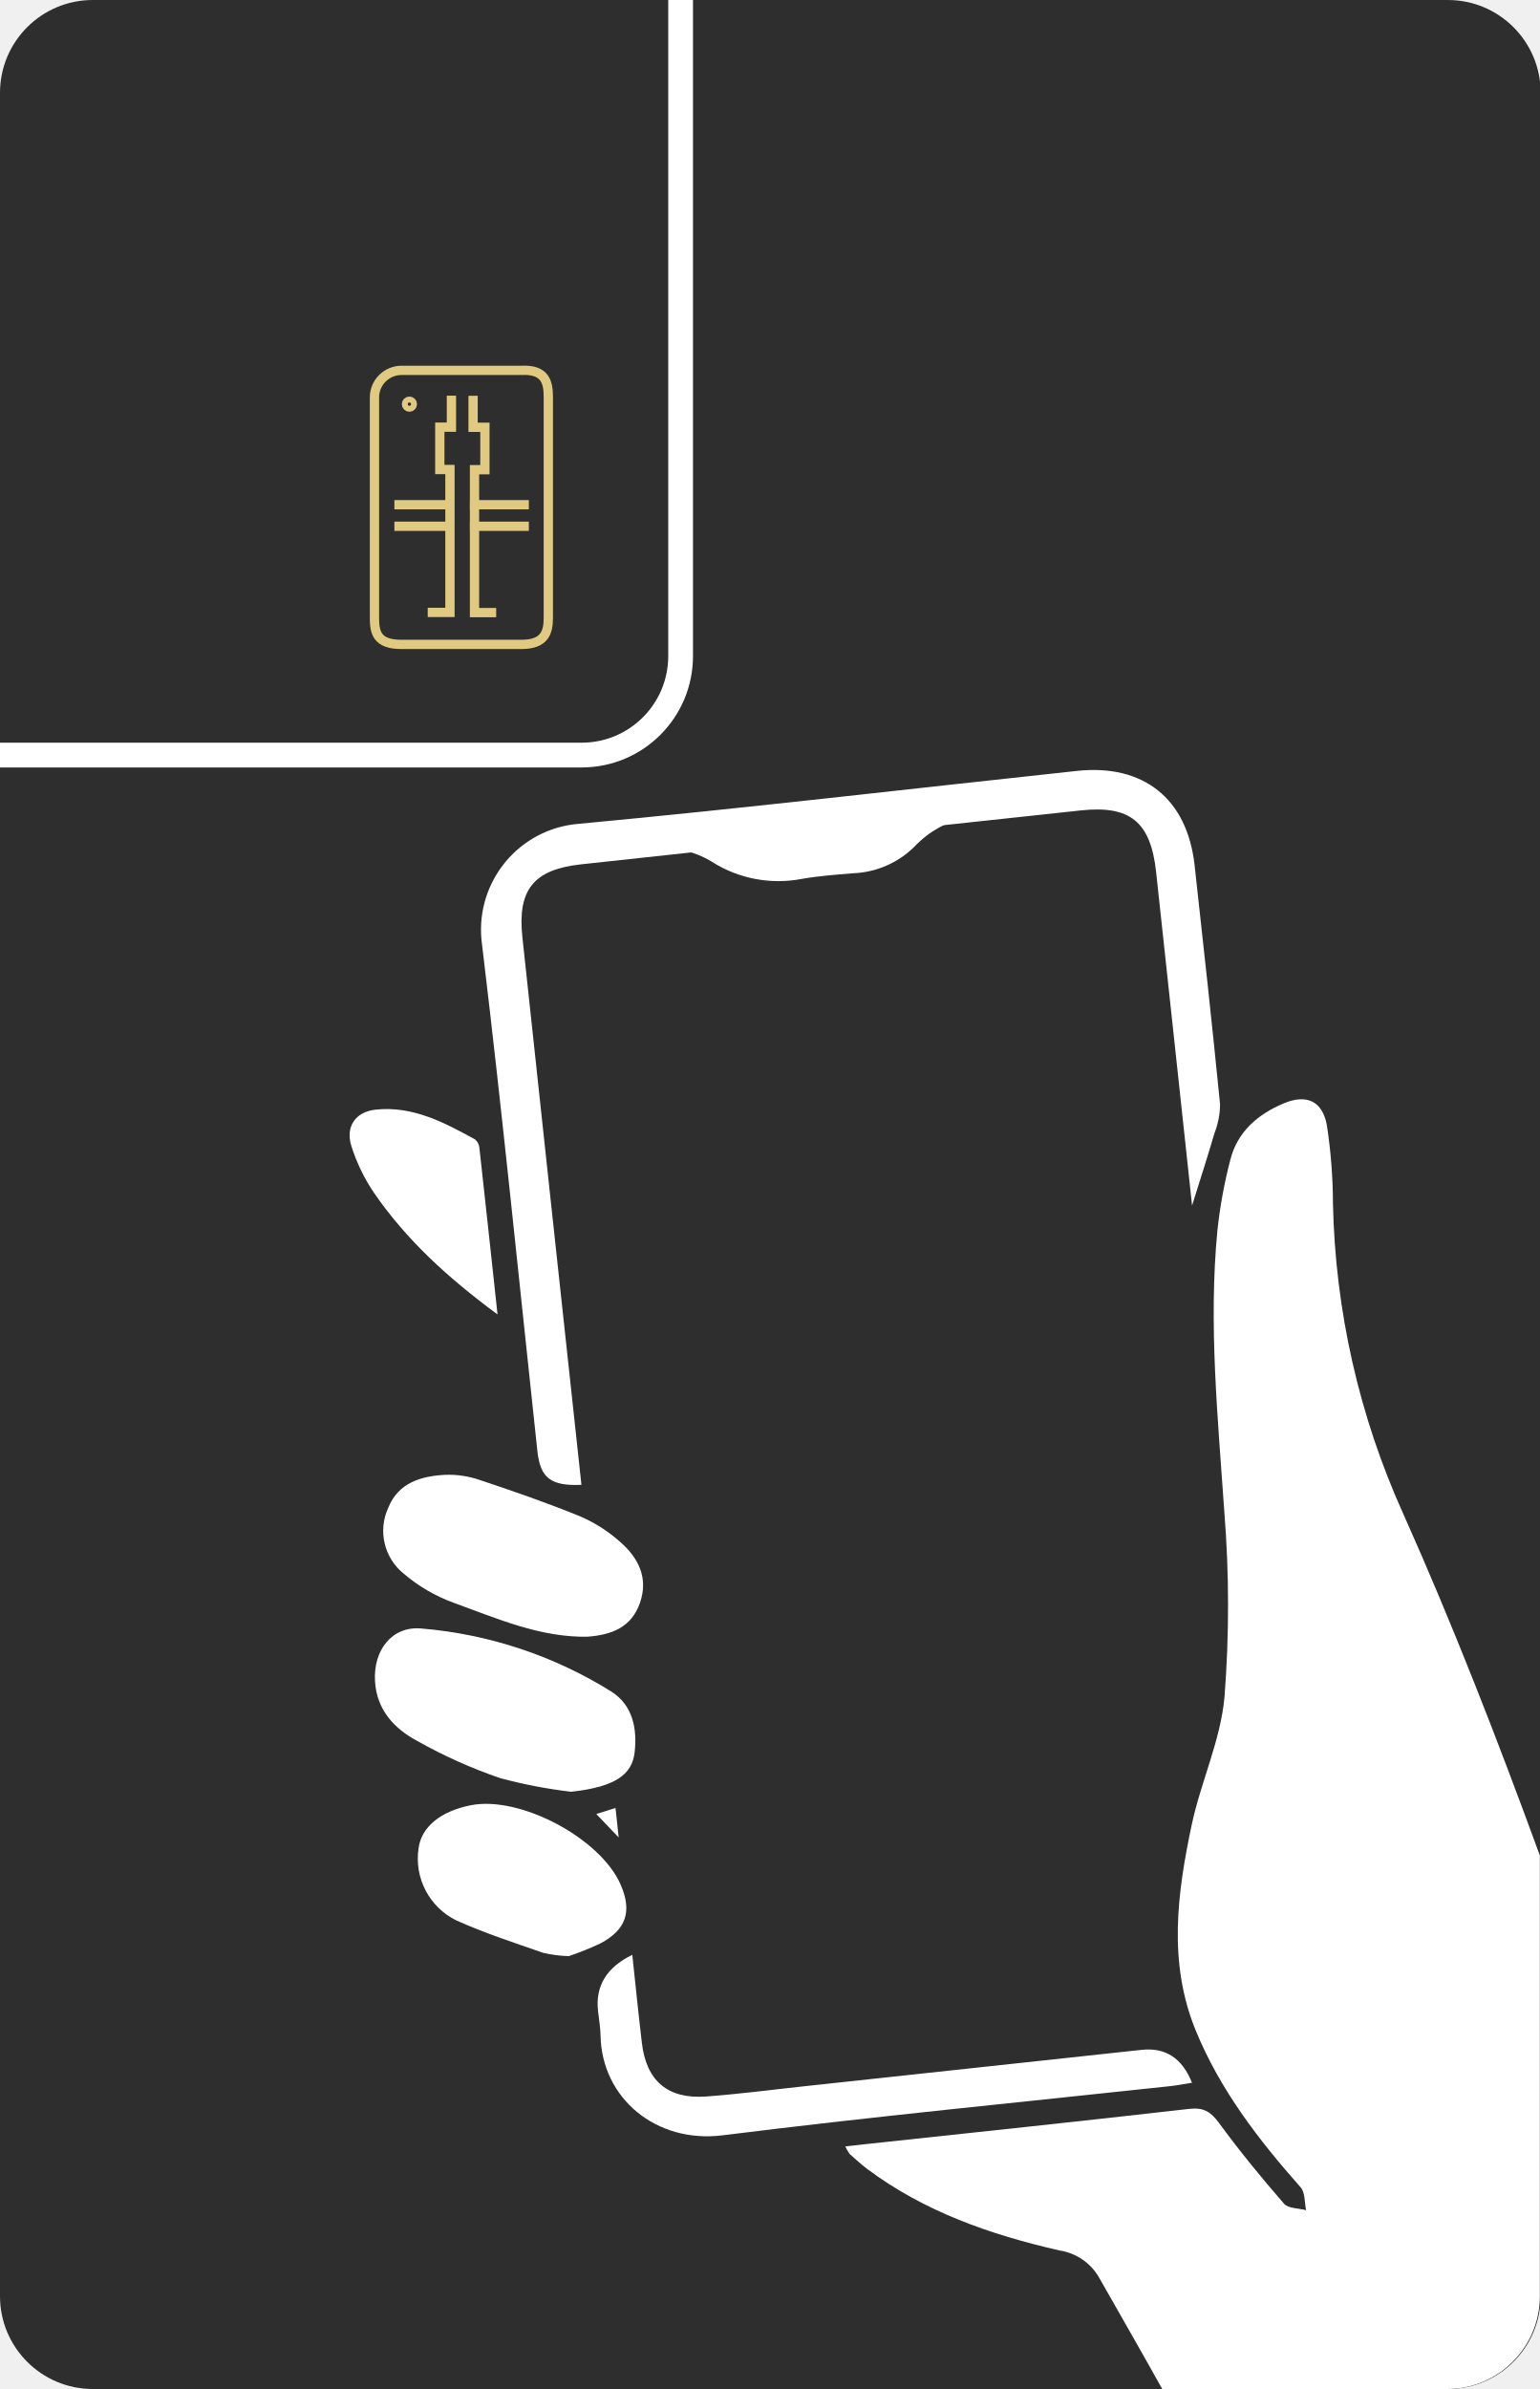
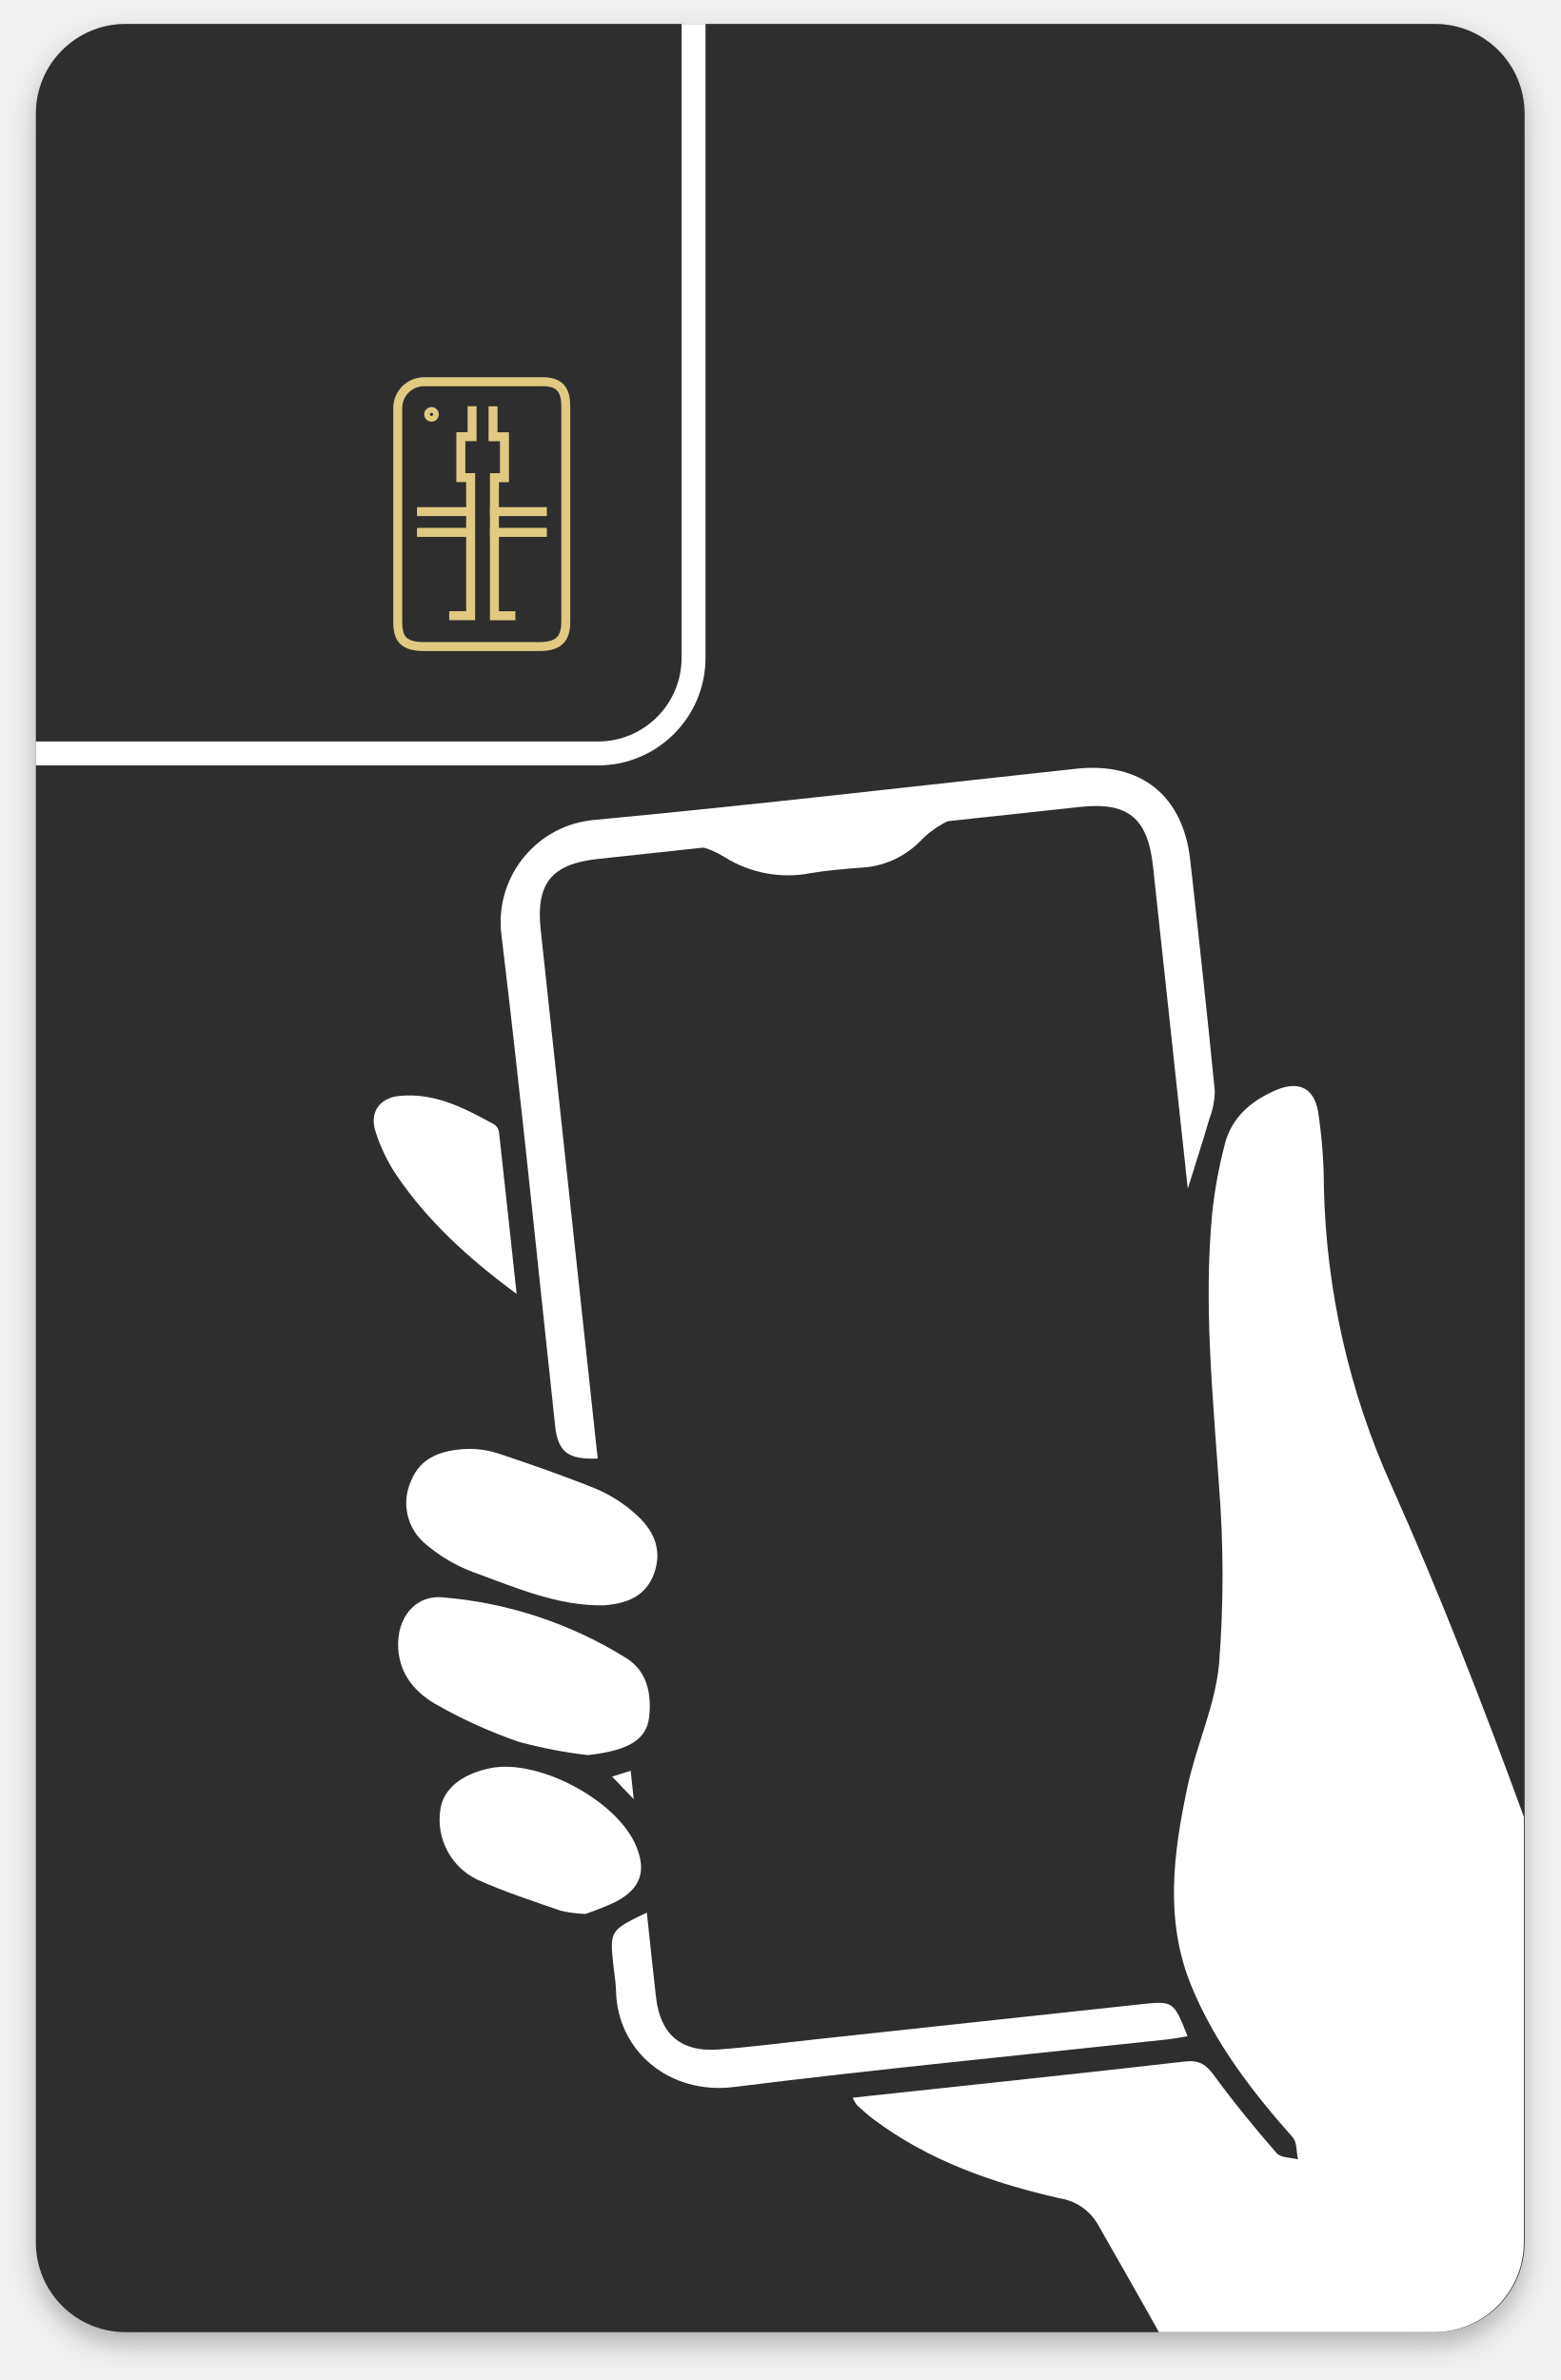
- <svg xmlns="http://www.w3.org/2000/svg" id="Layer_1" data-name="Layer 1" viewBox="0 0 248.87 386">
+ <svg xmlns="http://www.w3.org/2000/svg" width="261" height="398" viewBox="0 0 261 398">
  <defs>
-     <style>
-       .cls-1, .cls-2, .cls-3 {
-         fill: none;
-       }
- 
-       .cls-4 {
-         clip-path: url(#clippath);
-       }
- 
-       .cls-5 {
-         fill: #fff;
-       }
- 
-       .cls-6 {
-         fill: #2e2e2e;
-       }
- 
-       .cls-2 {
-         stroke: #fff;
-         stroke-width: 4px;
-       }
- 
-       .cls-7 {
-         clip-path: url(#clippath-1);
-       }
- 
-       .cls-8 {
-         clip-path: url(#clippath-2);
-       }
- 
-       .cls-3 {
-         stroke: #e0ca81;
-         stroke-linecap: square;
-         stroke-miterlimit: 10;
-         stroke-width: 1.5px;
-       }
-     </style>
-     <clipPath id="clippath">
-       <rect class="cls-1" x="56.5" y="123.57" width="192.37" height="262.43" />
+     <filter id="Rectangle_3" x="0" y="0" width="261" height="398" filterUnits="userSpaceOnUse">
+       <feOffset dy="2" input="SourceAlpha" />
+       <feGaussianBlur stdDeviation="2" result="blur" />
+       <feFlood flood-opacity="0.259" />
+       <feComposite operator="in" in2="blur" />
+       <feComposite in="SourceGraphic" />
+     </filter>
+     <clipPath id="clip-path">
+       <rect id="Rectangle_195" data-name="Rectangle 195" width="192.37" height="262.431" fill="#fff" />
    </clipPath>
-     <clipPath id="clippath-1">
-       <rect class="cls-1" x="108.04" y="133.45" width="53.9" height="10.36" transform="translate(-14.09 15.28) rotate(-6.16)" />
-     </clipPath>
-     <clipPath id="clippath-2">
-       <rect class="cls-1" x="-29" y="-77" width="141" height="201" />
+     <clipPath id="clip-path-2">
+       <rect id="Rectangle_196" data-name="Rectangle 196" width="53.898" height="10.365" transform="translate(51.143 12.805) rotate(-6.159)" fill="#fff" />
    </clipPath>
  </defs>
-   <g id="Group_204" data-name="Group 204">
-     <rect id="Rectangle_3-2" data-name="Rectangle 3-2" class="cls-6" x="0" width="249" height="386" rx="15" ry="15" />
-     <g id="chip_DRAK_BLUE" data-name="chip DRAK BLUE">
-       <path id="Path_61" data-name="Path 61" class="cls-3" d="M84.26,104.12h-19.37c-4.04,0-4.37-1.97-4.37-4.37v-35.54c0-2.41,1.96-4.36,4.37-4.37h19.36c3.94-.2,4.37,1.97,4.37,4.37v35.54c0,2.4-.54,4.37-4.37,4.37Z" />
-       <path id="Path_62" data-name="Path 62" class="cls-3" d="M76.46,64.7v4.34h1.91v6.85h-1.68v23.09h2.75" />
-       <path id="Path_63" data-name="Path 63" class="cls-3" d="M72.96,64.68v4.34h-1.88v6.84h1.64v23.09h-2.84" />
-       <line id="Line_19" data-name="Line 19" class="cls-3" x1="72.51" y1="81.55" x2="64.49" y2="81.55" />
-       <line id="Line_20" data-name="Line 20" class="cls-3" x1="76.7" y1="81.55" x2="84.72" y2="81.55" />
-       <line id="Line_21" data-name="Line 21" class="cls-3" x1="72.51" y1="85.03" x2="64.49" y2="85.03" />
-       <line id="Line_22" data-name="Line 22" class="cls-3" x1="76.7" y1="85.03" x2="84.72" y2="85.03" />
-       <circle id="Ellipse_3" data-name="Ellipse 3" class="cls-3" cx="66.17" cy="65.3" r=".48" />
+   <g id="Group_204" data-name="Group 204" transform="translate(-82 -238)">
+     <g transform="matrix(1, 0, 0, 1, 82, 238)" filter="url(#Rectangle_3)">
+       <rect id="Rectangle_3-2" data-name="Rectangle 3" width="249" height="386" rx="15" transform="translate(6 4)" fill="#2e2e2e" />
    </g>
-     <g id="Group_84" data-name="Group 84">
+     <g id="chip_DRAK_BLUE" data-name="chip DRAK BLUE" transform="translate(44.978 214.94)">
+       <path id="Path_61" data-name="Path 61" d="M127.286,131.185H107.921c-4.045,0-4.371-1.967-4.371-4.371V91.271a4.384,4.384,0,0,1,4.371-4.371h19.365c3.938-.2,4.371,1.967,4.371,4.371v35.544C131.658,129.218,131.119,131.181,127.286,131.185Z" fill="none" stroke="#e0ca81" stroke-linecap="square" stroke-miterlimit="10" stroke-width="1.5" />
+       <path id="Path_62" data-name="Path 62" d="M144.05,99.27v4.34h1.912v6.846h-1.676v23.087h2.754" transform="translate(-24.566 -7.512)" fill="none" stroke="#e0ca81" stroke-linecap="square" stroke-miterlimit="10" stroke-width="1.5" />
+       <path id="Path_63" data-name="Path 63" d="M130.4,99.22v4.344h-1.881v6.842h1.641V133.5H127.32" transform="translate(-14.418 -7.481)" fill="none" stroke="#e0ca81" stroke-linecap="square" stroke-miterlimit="10" stroke-width="1.5" />
+       <line id="Line_19" data-name="Line 19" x1="8.018" transform="translate(107.516 108.613)" fill="none" stroke="#e0ca81" stroke-linecap="square" stroke-miterlimit="10" stroke-width="1.5" />
+       <line id="Line_20" data-name="Line 20" x2="8.018" transform="translate(119.721 108.613)" fill="none" stroke="#e0ca81" stroke-linecap="square" stroke-miterlimit="10" stroke-width="1.5" />
+       <line id="Line_21" data-name="Line 21" x1="8.018" transform="translate(107.516 112.088)" fill="none" stroke="#e0ca81" stroke-linecap="square" stroke-miterlimit="10" stroke-width="1.5" />
+       <line id="Line_22" data-name="Line 22" x2="8.018" transform="translate(119.721 112.088)" fill="none" stroke="#e0ca81" stroke-linecap="square" stroke-miterlimit="10" stroke-width="1.5" />
+       <circle id="Ellipse_3" data-name="Ellipse 3" cx="0.48" cy="0.48" r="0.48" transform="translate(108.712 91.876)" fill="none" stroke="#e0ca81" stroke-linecap="square" stroke-miterlimit="10" stroke-width="1.5" />
+     </g>
+     <g id="Group_84" data-name="Group 84" transform="translate(144.5 365.569)">
      <g id="Group_81" data-name="Group 81">
-         <g class="cls-4">
-           <g id="Group_80" data-name="Group 80">
-             <path id="Path_124" data-name="Path 124" class="cls-5" d="M248.87,299.8v71.2c0,8.28-6.72,15-15,15h-46.03c-3.38-6.06-6.84-12.09-10.28-18.13-1.37-2.3-3.7-3.86-6.35-4.26-11.12-2.54-21.82-6.25-31.1-13.2-.97-.73-1.88-1.57-2.79-2.39-.28-.38-.52-.79-.7-1.22l3.07-.34c17.51-1.88,35.01-3.72,52.51-5.72,2.36-.27,3.51,.49,4.85,2.32,3.28,4.49,6.82,8.8,10.47,13,.68,.79,2.36,.72,3.57,1.05-.27-1.24-.14-2.85-.87-3.68-6.83-7.71-13.06-15.8-16.99-25.41-4.47-10.96-2.97-22.14-.62-33.21,1.48-6.93,4.66-13.63,5.29-20.6,.78-9.98,.77-20-.03-29.98-1.03-15.12-2.57-30.21-1.12-45.37,.41-3.86,1.11-7.69,2.09-11.45,1.14-4.56,4.47-7.38,8.62-9.13,3.71-1.56,6.28-.39,6.99,3.55,.64,4.18,.97,8.4,.98,12.63,.37,17.28,4.22,34.31,11.33,50.06,8.1,18.1,15.29,36.64,22.11,55.28" />
-             <path id="Path_125" data-name="Path 125" class="cls-5" d="M192.66,194.79l-.43-4.02c-1.79-16.63-3.59-33.26-5.38-49.88-.88-8.09-4.18-10.8-12.15-9.95-26.92,2.89-53.83,5.79-80.75,8.71-7.72,.83-10.35,4.11-9.52,11.8,3.02,28.16,6.06,56.32,9.11,84.47l.43,3.99c-4.98,.21-6.65-1.11-7.12-5.47-2.94-27.27-5.66-54.56-8.94-81.8-1.33-9.39,5.2-18.09,14.59-19.42,.37-.05,.74-.09,1.12-.12,26.84-2.51,53.62-5.67,80.42-8.54,10.77-1.16,17.83,4.48,19.03,15.24,1.43,12.85,2.83,25.71,4.11,38.58,0,1.62-.31,3.21-.9,4.72-1.08,3.69-2.26,7.34-3.62,11.69" />
-             <path id="Path_126" data-name="Path 126" class="cls-5" d="M92.31,289.5c-3.88-.45-7.73-1.19-11.5-2.21-4.63-1.59-9.1-3.59-13.36-5.99-3.74-2-6.56-5.02-6.84-9.64-.31-4.99,2.73-9.02,7.57-8.53,10.88,.92,21.39,4.41,30.65,10.2,3.43,2.2,4.17,5.94,3.74,9.79-.4,3.61-3.15,5.61-10.26,6.38" />
-             <path id="Path_127" data-name="Path 127" class="cls-5" d="M95.03,264.45c-7.76,.15-14.74-2.96-21.81-5.52-2.9-1.07-5.59-2.64-7.95-4.65-3.18-2.54-4.23-6.93-2.53-10.64,1.65-4.11,5.34-5.15,9.25-5.35,1.89-.06,3.77,.22,5.56,.84,5.48,1.83,10.96,3.72,16.3,5.91,2.34,1.02,4.5,2.41,6.4,4.11,2.93,2.56,4.58,5.8,3.18,9.83-1.37,3.96-4.58,5.17-8.42,5.46" />
-             <path id="Path_128" data-name="Path 128" class="cls-5" d="M102.19,315.84c.53,4.96,1,9.61,1.55,14.25,.72,6.13,4.18,9.1,10.38,8.65,5.44-.4,10.85-1.12,16.28-1.7l54.13-5.84q5.76-.62,8.12,5.32c-1.19,.19-2.33,.41-3.47,.54-24.14,2.61-48.29,4.93-72.37,7.95-10.84,1.35-19.56-6.05-19.75-16.12-.02-1.33-.27-2.66-.41-3.99q-.66-6.06,5.57-9.06" />
-             <path id="Path_129" data-name="Path 129" class="cls-5" d="M91.9,316.06c-1.39-.04-2.77-.22-4.13-.54-4.71-1.64-9.48-3.19-14.02-5.23-4.36-2.14-6.83-6.86-6.1-11.66,.45-3.43,3.54-5.98,8.43-6.95,7.98-1.58,21.03,5.35,24.26,12.9,1.83,4.27,.87,7.21-3.31,9.43-1.67,.79-3.38,1.47-5.14,2.06" />
-             <path id="Path_130" data-name="Path 130" class="cls-5" d="M80.4,212.37c-8.08-5.96-14.79-12.11-20-19.71-1.55-2.3-2.76-4.81-3.6-7.45-1.02-3.19,.67-5.6,3.97-5.93,5.95-.61,11,2.07,15.99,4.81,.42,.34,.68,.84,.72,1.38,.97,8.7,1.9,17.41,2.93,26.9" />
-             <path id="Path_131" data-name="Path 131" class="cls-5" d="M99.48,292.12l.51,4.76-3.62-3.78,3.1-.98Z" />
-           </g>
+         <g id="Group_80" data-name="Group 80" clip-path="url(#clip-path)">
+           <path id="Path_124" data-name="Path 124" d="M192.37,176.231v71.2a15.005,15.005,0,0,1-15,15H131.34c-3.38-6.06-6.84-12.09-10.279-18.13a8.941,8.941,0,0,0-6.351-4.26c-11.12-2.54-21.82-6.25-31.1-13.2-.97-.73-1.88-1.57-2.79-2.39a5.929,5.929,0,0,1-.7-1.22l3.07-.34c17.511-1.88,35.011-3.72,52.511-5.72,2.36-.27,3.509.49,4.85,2.32,3.28,4.49,6.819,8.8,10.47,13,.68.79,2.359.72,3.569,1.05-.27-1.24-.139-2.85-.87-3.68-6.829-7.71-13.06-15.8-16.99-25.41-4.47-10.96-2.97-22.14-.619-33.21,1.479-6.93,4.66-13.63,5.289-20.6a189.8,189.8,0,0,0-.03-29.98c-1.03-15.12-2.569-30.21-1.119-45.37a78.138,78.138,0,0,1,2.089-11.45c1.14-4.56,4.471-7.38,8.62-9.13,3.711-1.56,6.28-.39,6.991,3.55a84.759,84.759,0,0,1,.979,12.63,128.367,128.367,0,0,0,11.33,50.06c8.1,18.1,15.29,36.64,22.11,55.28" fill="#fff" />
+           <path id="Path_125" data-name="Path 125" d="M136.165,71.22l-.434-4.023q-2.689-24.942-5.381-49.885c-.88-8.09-4.176-10.8-12.147-9.946Q77.826,11.7,37.455,16.077c-7.716.833-10.349,4.109-9.524,11.8q4.531,42.24,9.107,84.475l.43,3.986c-4.983.207-6.648-1.106-7.119-5.469-2.942-27.27-5.664-54.565-8.944-81.8A17.18,17.18,0,0,1,36,9.646c.37-.053.743-.093,1.116-.122C63.952,7.011,90.733,3.859,117.539.981c10.768-1.156,17.829,4.483,19.031,15.24,1.435,12.854,2.834,25.713,4.11,38.584a13.211,13.211,0,0,1-.9,4.72c-1.077,3.687-2.263,7.341-3.616,11.695" fill="#fff" />
+           <path id="Path_126" data-name="Path 126" d="M35.809,165.929a79.017,79.017,0,0,1-11.5-2.207,80.342,80.342,0,0,1-13.363-5.99c-3.742-2-6.557-5.023-6.84-9.638C3.8,143.1,6.84,139.07,11.68,139.561a68.7,68.7,0,0,1,30.649,10.2c3.426,2.2,4.168,5.944,3.744,9.791-.4,3.612-3.154,5.614-10.264,6.377" fill="#fff" />
+           <path id="Path_127" data-name="Path 127" d="M38.535,140.884c-7.756.147-14.743-2.958-21.807-5.522a26.269,26.269,0,0,1-7.948-4.648,8.88,8.88,0,0,1-2.529-10.637c1.647-4.11,5.343-5.146,9.252-5.345a15.53,15.53,0,0,1,5.562.836c5.483,1.831,10.957,3.725,16.3,5.907a23.593,23.593,0,0,1,6.4,4.114c2.927,2.557,4.576,5.8,3.184,9.83-1.367,3.957-4.583,5.171-8.422,5.465" fill="#fff" />
+           <path id="Path_128" data-name="Path 128" d="M45.689,192.269c.535,4.956,1,9.608,1.547,14.251.721,6.127,4.178,9.1,10.377,8.645,5.437-.4,10.852-1.115,16.276-1.7l54.126-5.838c5.762-.622,5.762-.622,8.115,5.322-1.192.187-2.326.414-3.471.537-24.135,2.614-48.295,4.933-72.373,7.945-10.844,1.355-19.556-6.048-19.755-16.119-.024-1.331-.271-2.658-.414-3.988-.656-6.059-.656-6.059,5.572-9.056" fill="#fff" />
+           <path id="Path_129" data-name="Path 129" d="M35.4,192.492a20.893,20.893,0,0,1-4.128-.54c-4.713-1.637-9.481-3.188-14.02-5.234a11.128,11.128,0,0,1-6.1-11.662c.455-3.432,3.544-5.981,8.429-6.951,7.978-1.579,21.027,5.353,24.259,12.9,1.83,4.272.866,7.207-3.306,9.434a47.393,47.393,0,0,1-5.135,2.057" fill="#fff" />
+           <path id="Path_130" data-name="Path 130" d="M23.9,88.8c-8.08-5.959-14.793-12.106-20-19.715A29.115,29.115,0,0,1,.3,61.638c-1.022-3.185.673-5.6,3.968-5.934,5.95-.606,11,2.074,15.988,4.815a1.99,1.99,0,0,1,.722,1.38c.974,8.7,1.9,17.412,2.929,26.9" fill="#fff" />
+           <path id="Path_131" data-name="Path 131" d="M42.984,168.548l.514,4.763-3.616-3.783Z" fill="#fff" />
        </g>
      </g>
      <g id="Group_83" data-name="Group 83">
-         <g class="cls-7">
-           <g id="Group_82" data-name="Group 82">
-             <path id="Path_132" data-name="Path 132" class="cls-5" d="M85.82,147.02c-1.03-7.14,3.39-13.93,10.34-15.86,1.11-.3,2.24-.49,3.39-.58,21.02-2.28,42.05-4.39,63.05-6.89,8.36-1.08,16.01,4.82,17.09,13.18,.03,.24,.06,.48,.08,.72,.15,1.45-91.57,31.55-93.93,9.43m86.51-9.53c-.41-3.77-3.21-6.74-6.73-6.6-6.46,.26-12.89,.7-17.83,5.91-2.67,2.64-6.23,4.17-9.98,4.3-2.74,.23-5.49,.43-8.19,.9-5,.97-10.19,0-14.5-2.72-3.07-1.91-6.74-2.61-10.3-1.98-1.32,.24-2.66,.38-4,.42-5.54,.08-8.32,4.3-7.75,9.48,4.84,43.64,80.71,3.62,79.26-9.73" />
-           </g>
+         <g id="Group_82" data-name="Group 82" clip-path="url(#clip-path-2)">
+           <path id="Path_132" data-name="Path 132" d="M29.32,23.455A14.332,14.332,0,0,1,39.66,7.591a18,18,0,0,1,3.387-.578C64.064,4.734,85.1,2.627,106.092.128a15.258,15.258,0,0,1,17.087,13.177q.046.358.076.718c.15,1.447-91.569,31.545-93.935,9.432m86.514-9.534c-.407-3.774-3.211-6.743-6.728-6.6-6.459.258-12.89.7-17.826,5.914A14.952,14.952,0,0,1,81.3,17.539c-2.736.232-5.488.434-8.188.9a19.993,19.993,0,0,1-14.5-2.721,14.613,14.613,0,0,0-10.3-1.976,27.961,27.961,0,0,1-4,.424c-5.543.083-8.322,4.3-7.746,9.479,4.838,43.643,80.711,3.617,79.257-9.726" fill="#fff" />
        </g>
      </g>
    </g>
-     <g id="Group_79" data-name="Group 79">
-       <g class="cls-8">
-         <g id="Group_78" data-name="Group 78">
-           <path id="Path_123" data-name="Path 123" class="cls-2" d="M110,0V106c0,8.84-7.16,16-16,16H0" />
-         </g>
+     <g id="Group_79" data-name="Group 79" transform="translate(59 165)">
+       <g id="Group_228" data-name="Group 228">
+         <path id="Path_123" data-name="Path 123" d="M139,77V183a16,16,0,0,1-16,16H29" fill="none" stroke="#fff" stroke-width="4" />
      </g>
    </g>
  </g>
</svg>
